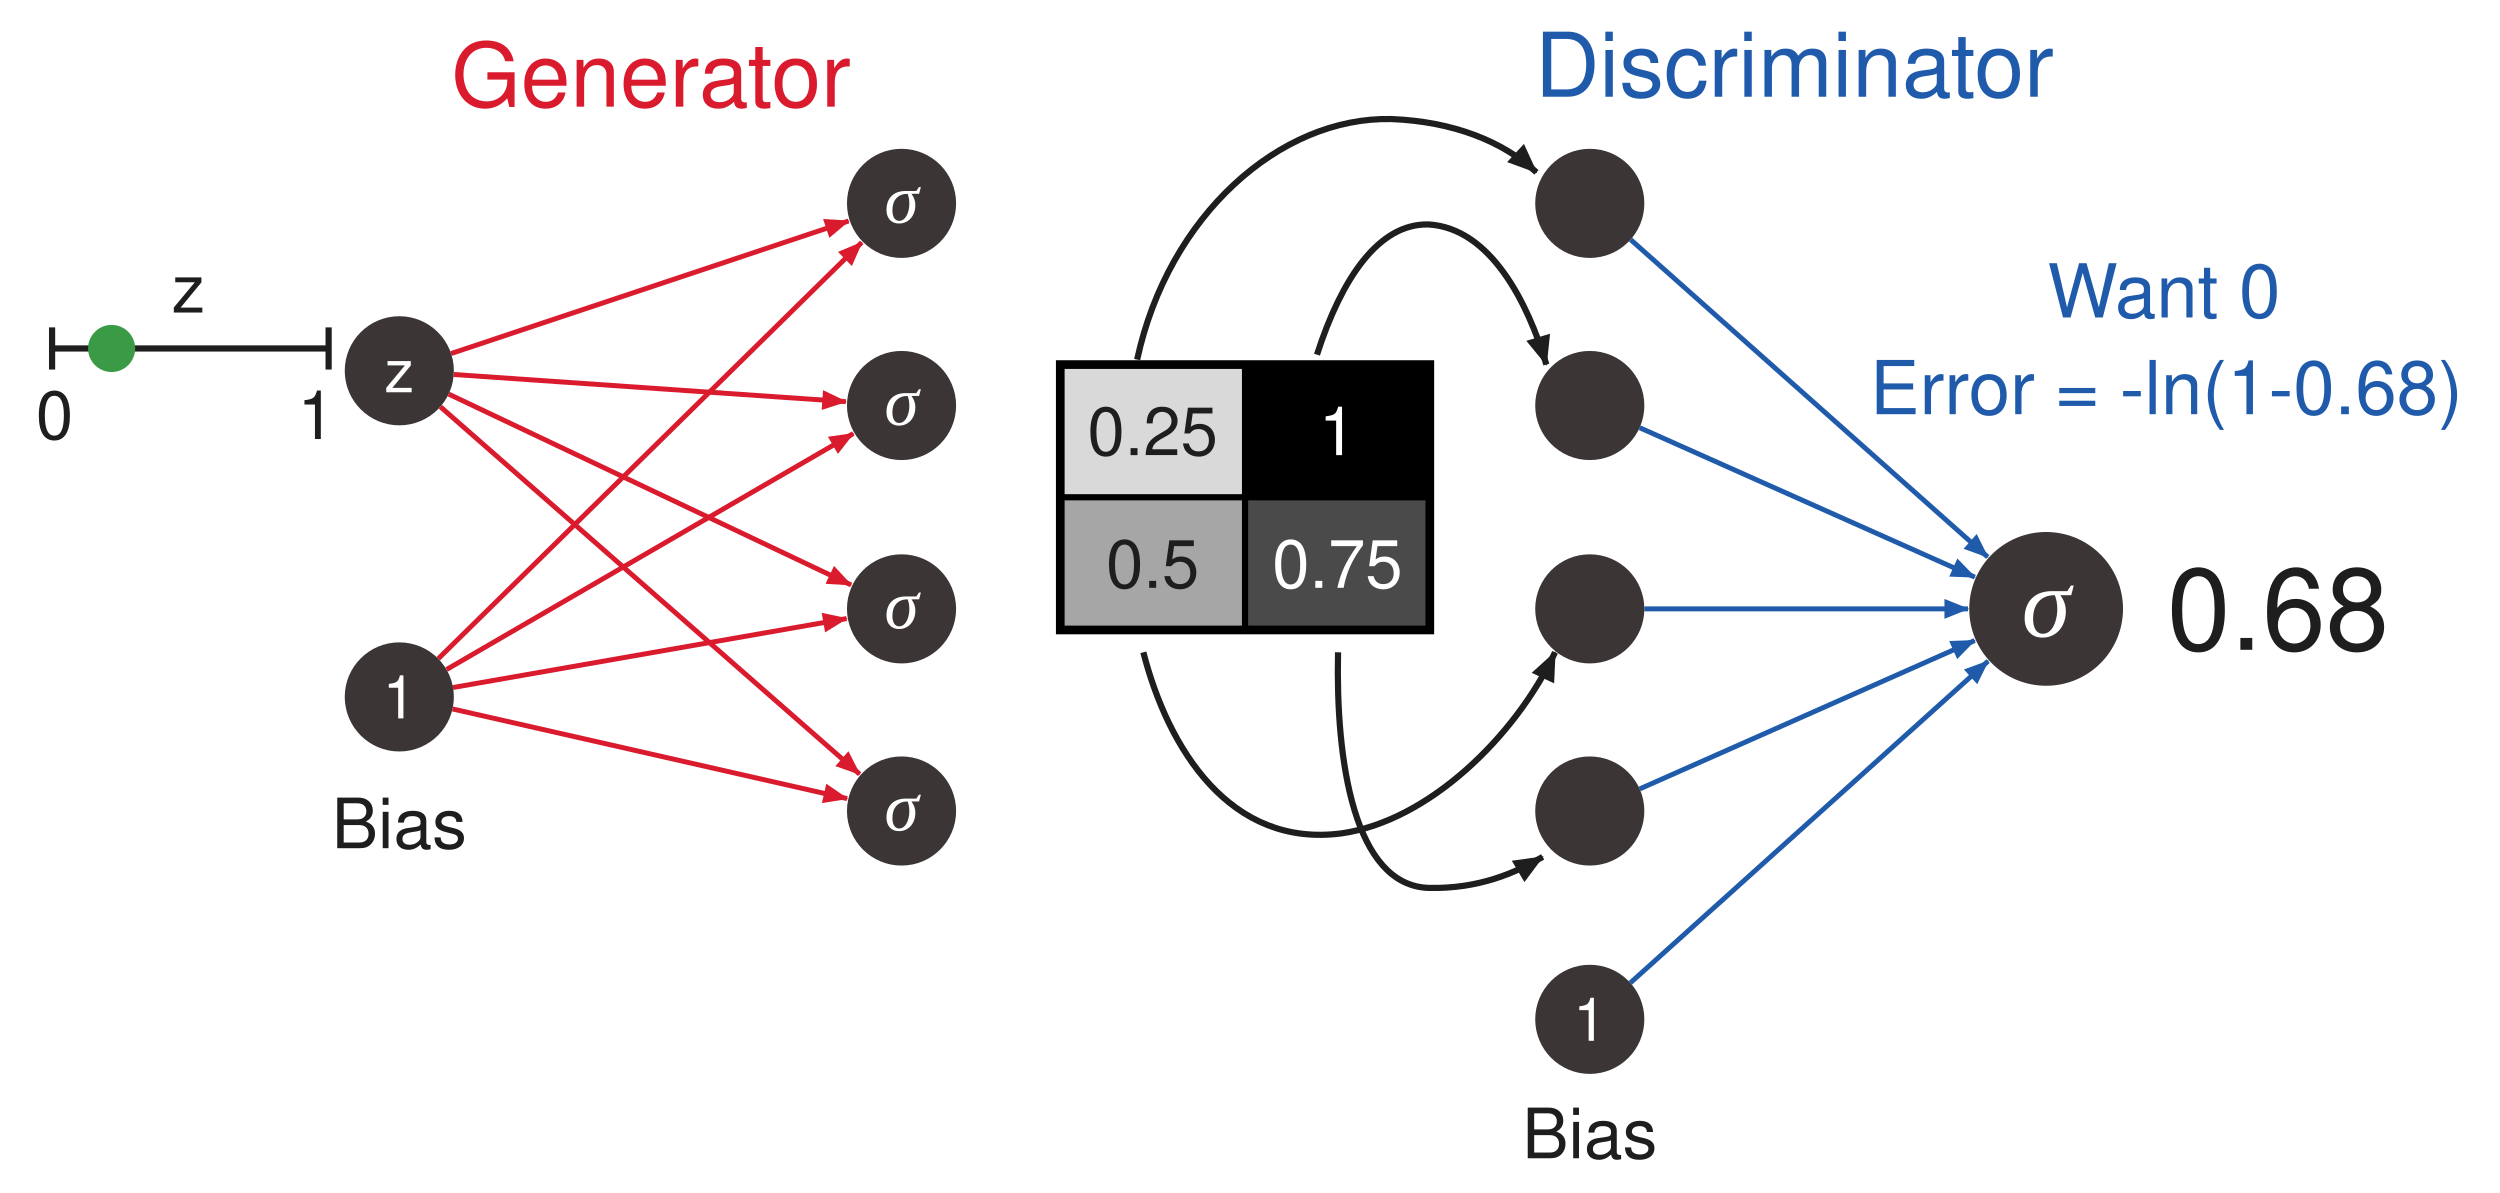
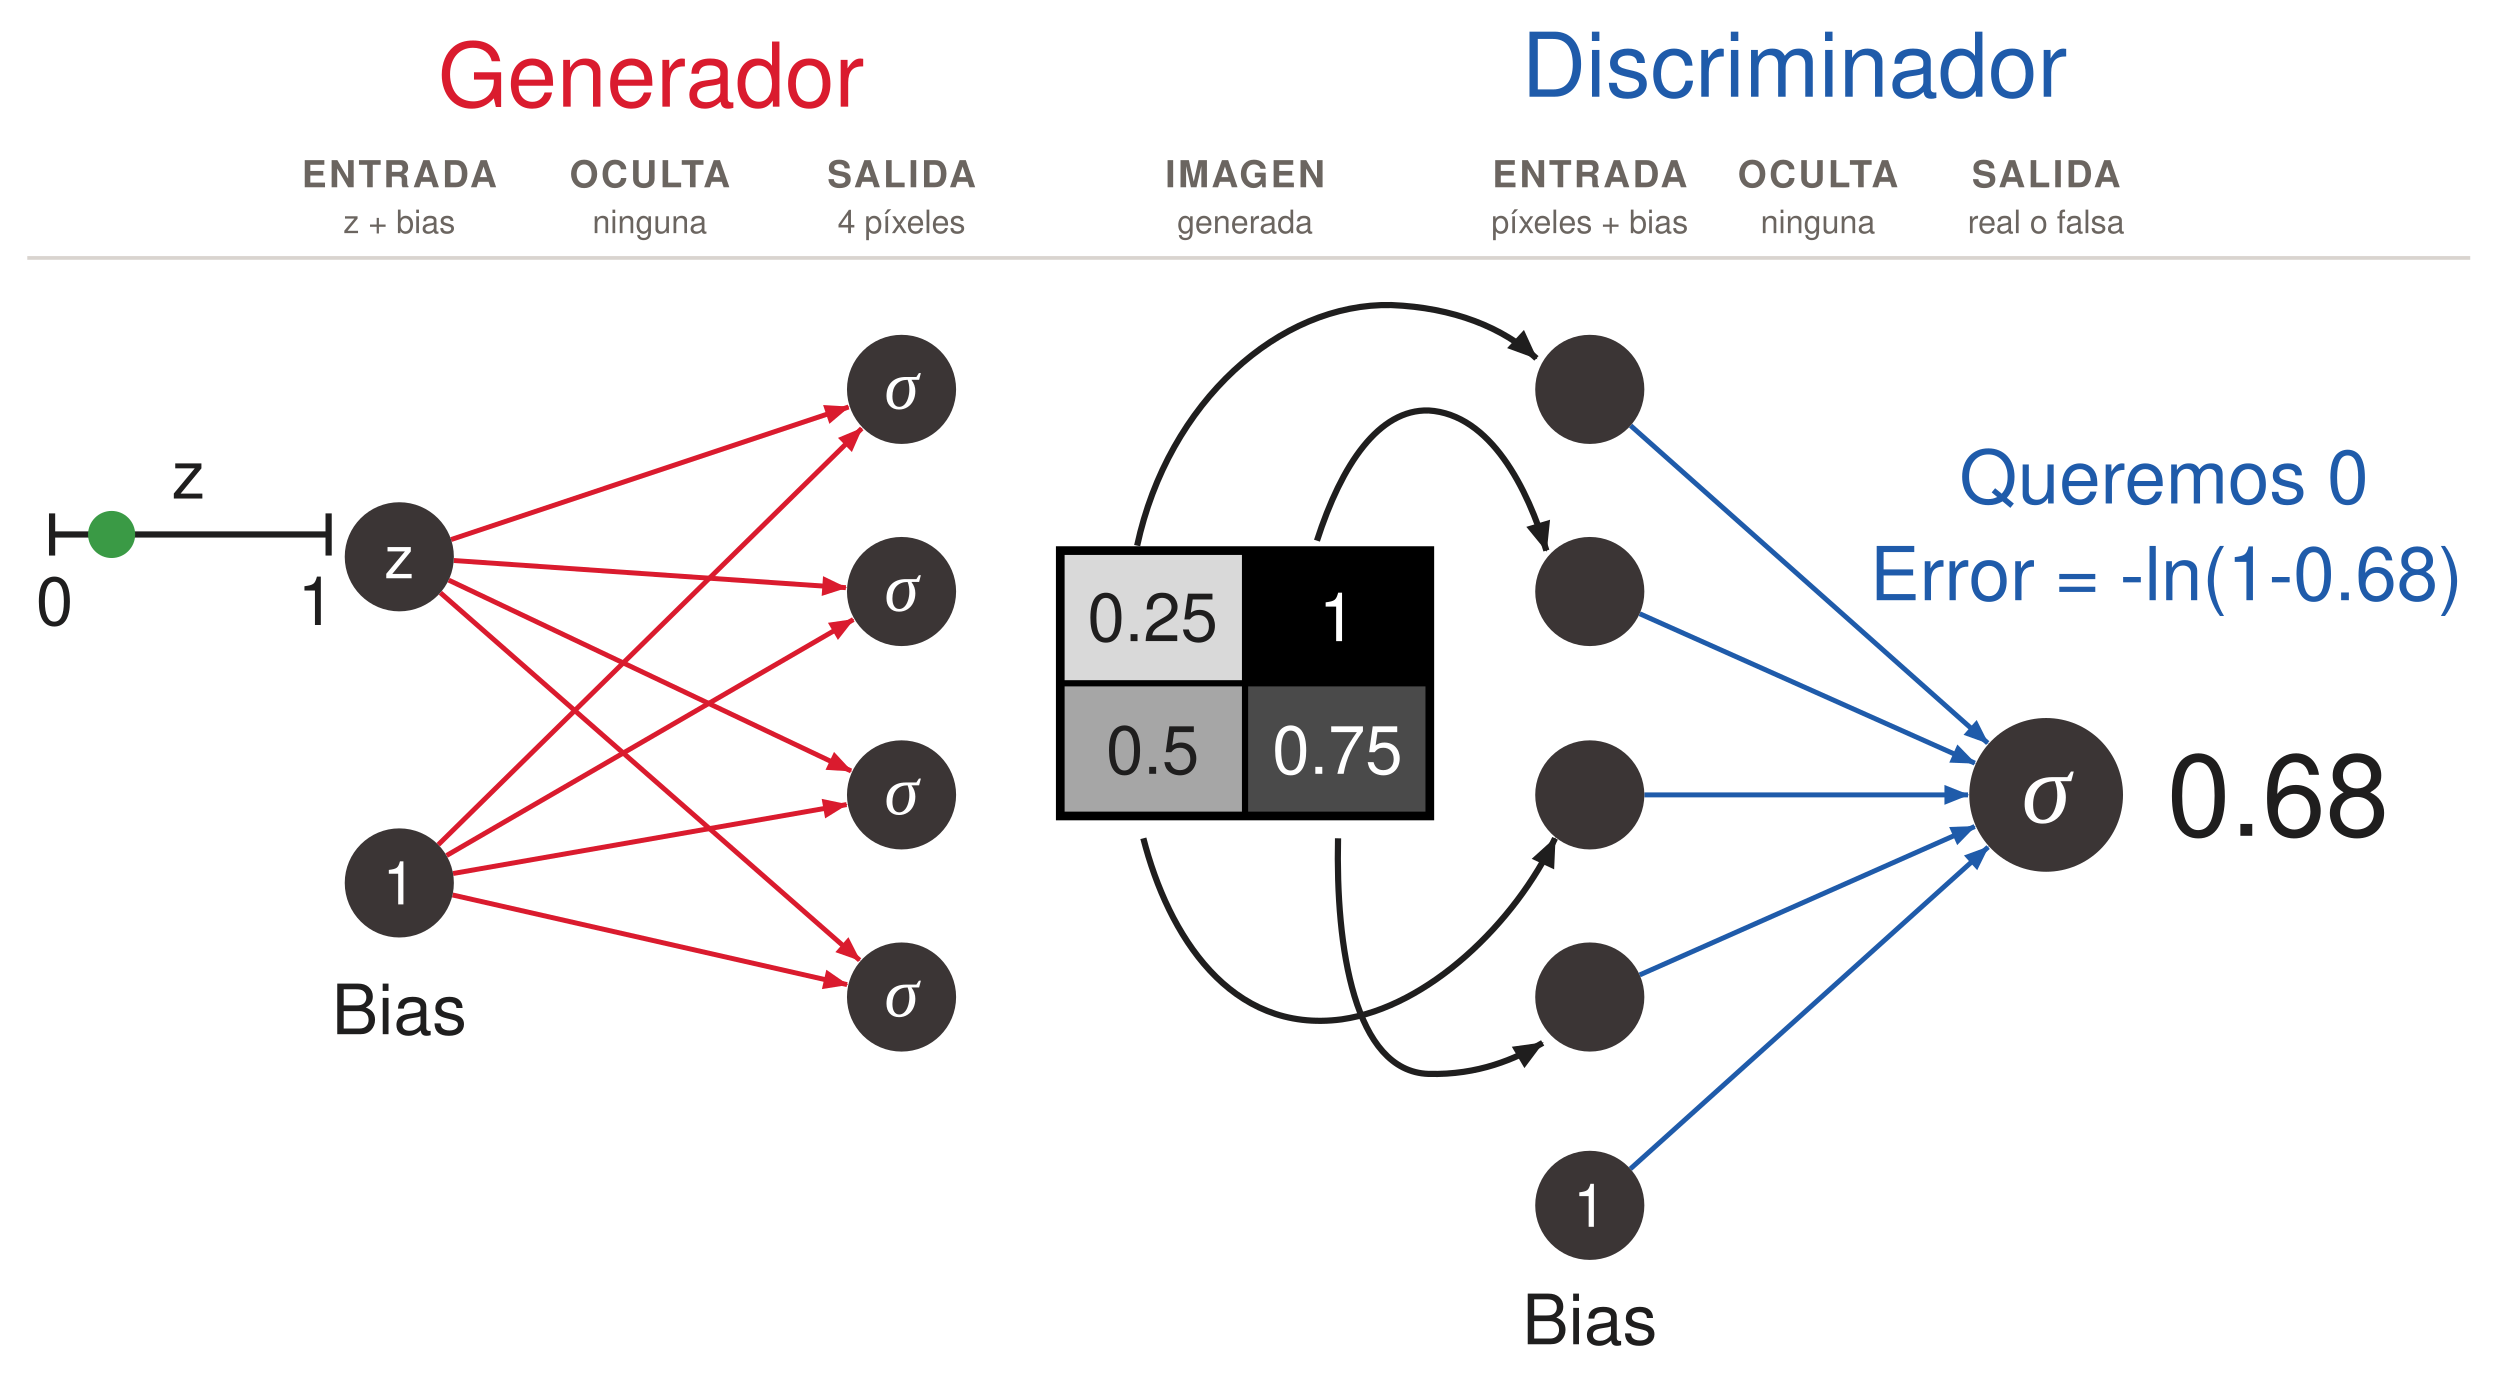
- <svg xmlns="http://www.w3.org/2000/svg" viewBox="18 6 2016 962" font-family="Helvetica, Arial, sans-serif" fill="#1F1E1E">
+ <svg xmlns="http://www.w3.org/2000/svg" viewBox="18 6 2016 1112" font-family="Helvetica, Arial, sans-serif" fill="#1F1E1E">
  <defs>
    <marker id="ar" markerUnits="userSpaceOnUse" markerWidth="20" markerHeight="16" viewBox="0 0 20 16" refX="19" refY="8.0" orient="auto">
      <path d="M0,0 L20,8.0 L0,16 z" fill="#DA1B2E" />
    </marker>
    <marker id="ab" markerUnits="userSpaceOnUse" markerWidth="20" markerHeight="16" viewBox="0 0 20 16" refX="19" refY="8.0" orient="auto">
      <path d="M0,0 L20,8.0 L0,16 z" fill="#1F5BAA" />
    </marker>
    <marker id="ak" markerUnits="userSpaceOnUse" markerWidth="24" markerHeight="20" viewBox="0 0 24 20" refX="23" refY="10.0" orient="auto">
      <path d="M0,0 L24,10.0 L0,20 z" fill="#1F1E1E" />
    </marker>
  </defs>
-   <rect x="18" y="6" width="2016" height="962" fill="#ffffff" />
-   <text x="543" y="92" font-size="72" text-anchor="middle" fill="#DA1B2E">Generator</text>
-   <text x="1465" y="84" font-size="72" text-anchor="middle" fill="#1F5BAA">Discriminator</text>
-   <path d="M60,287 H283 M60,270 V304 M283,270 V304" stroke="#1F1E1E" stroke-width="5" fill="none" />
-   <circle cx="108" cy="287" r="19" fill="#3A9A45" />
-   <text x="170" y="258" font-size="54" text-anchor="middle">z</text>
-   <text x="62" y="360" font-size="54" text-anchor="middle">0</text>
-   <text x="273" y="360" font-size="54" text-anchor="middle">1</text>
-   <path d="M381.7,291.1 L702.3,184.2" stroke="#DA1B2E" stroke-width="4" marker-end="url(#ar)" />
-   <path d="M371.4,537.2 L712.9,201.5" stroke="#DA1B2E" stroke-width="4" marker-end="url(#ar)" />
-   <path d="M383.9,308.0 L700.1,329.9" stroke="#DA1B2E" stroke-width="4" marker-end="url(#ar)" />
-   <path d="M378.1,545.9 L706.1,355.6" stroke="#DA1B2E" stroke-width="4" marker-end="url(#ar)" />
-   <path d="M379.8,323.8 L704.3,477.7" stroke="#DA1B2E" stroke-width="4" marker-end="url(#ar)" />
-   <path d="M383.3,560.4 L700.7,504.8" stroke="#DA1B2E" stroke-width="4" marker-end="url(#ar)" />
-   <path d="M373.1,334.0 L711.2,630.3" stroke="#DA1B2E" stroke-width="4" marker-end="url(#ar)" />
-   <path d="M382.9,577.7 L701.1,650.0" stroke="#DA1B2E" stroke-width="4" marker-end="url(#ar)" />
-   <circle cx="340" cy="305" r="44" fill="#3B3535" />
-   <text x="340" y="322.3" font-size="48" text-anchor="middle" fill="#ffffff">z</text>
-   <circle cx="340" cy="568" r="44" fill="#3B3535" />
-   <text x="340" y="585.3" font-size="48" text-anchor="middle" fill="#ffffff">1</text>
-   <text x="340" y="690" font-size="56" text-anchor="middle">Bias</text>
-   <circle cx="745" cy="170" r="44" fill="#3B3535" />
-   <text x="745" y="185.7" font-family="'Times New Roman', Times, serif" font-style="italic" font-size="56" text-anchor="middle" fill="#ffffff">σ</text>
-   <circle cx="745" cy="333" r="44" fill="#3B3535" />
-   <text x="745" y="348.7" font-family="'Times New Roman', Times, serif" font-style="italic" font-size="56" text-anchor="middle" fill="#ffffff">σ</text>
-   <circle cx="745" cy="497" r="44" fill="#3B3535" />
-   <text x="745" y="512.7" font-family="'Times New Roman', Times, serif" font-style="italic" font-size="56" text-anchor="middle" fill="#ffffff">σ</text>
-   <circle cx="745" cy="660" r="44" fill="#3B3535" />
-   <text x="745" y="675.7" font-family="'Times New Roman', Times, serif" font-style="italic" font-size="56" text-anchor="middle" fill="#ffffff">σ</text>
-   <rect x="873" y="300" width="149" height="107" fill="#D9D9D9" />
-   <text x="947.5" y="373" font-size="54" text-anchor="middle" fill="#1F1E1E">0.25</text>
-   <rect x="1022" y="300" width="149" height="107" fill="#000000" />
-   <text x="1096.5" y="373" font-size="54" text-anchor="middle" fill="#ffffff">1</text>
-   <rect x="873" y="407" width="149" height="107" fill="#A6A6A6" />
-   <text x="947.5" y="480" font-size="54" text-anchor="middle" fill="#1F1E1E">0.5</text>
-   <rect x="1022" y="407" width="149" height="107" fill="#4A4A4A" />
-   <text x="1096.5" y="480" font-size="54" text-anchor="middle" fill="#ffffff">0.75</text>
-   <rect x="873" y="300" width="298" height="214" fill="none" stroke="#000000" stroke-width="7" />
-   <path d="M1022,300 V514 M873,407 H1171" stroke="#000000" stroke-width="5" />
-   <path d="M935,296 C960,180 1050,100 1140,102 C1190,104 1230,120 1257,145" stroke="#1F1E1E" stroke-width="5" fill="none" marker-end="url(#ak)" />
-   <path d="M1080,292 C1100,230 1130,186 1170,187 C1220,190 1250,250 1265,300" stroke="#1F1E1E" stroke-width="5" fill="none" marker-end="url(#ak)" />
-   <path d="M940,532 C960,610 1010,690 1100,678 C1170,668 1240,600 1272,532" stroke="#1F1E1E" stroke-width="5" fill="none" marker-end="url(#ak)" />
-   <path d="M1097,532 C1095,620 1110,720 1170,722 C1210,723 1240,710 1262,697" stroke="#1F1E1E" stroke-width="5" fill="none" marker-end="url(#ak)" />
-   <path d="M1332.9,199.2 L1620.9,455.2" stroke="#1F5BAA" stroke-width="4" marker-end="url(#ab)" />
-   <path d="M1340.2,350.9 L1610.5,471.4" stroke="#1F5BAA" stroke-width="4" marker-end="url(#ab)" />
-   <path d="M1344.0,497.0 L1605.0,497.0" stroke="#1F5BAA" stroke-width="4" marker-end="url(#ab)" />
-   <path d="M1340.2,642.2 L1610.4,522.5" stroke="#1F5BAA" stroke-width="4" marker-end="url(#ab)" />
-   <path d="M1332.7,798.6 L1621.2,539.1" stroke="#1F5BAA" stroke-width="4" marker-end="url(#ab)" />
-   <circle cx="1300" cy="170" r="44" fill="#3B3535" />
-   <circle cx="1300" cy="333" r="44" fill="#3B3535" />
-   <circle cx="1300" cy="497" r="44" fill="#3B3535" />
-   <circle cx="1300" cy="660" r="44" fill="#3B3535" />
-   <circle cx="1300" cy="828" r="44" fill="#3B3535" />
-   <text x="1300" y="845.3" font-size="48" text-anchor="middle" fill="#ffffff">1</text>
-   <text x="1300" y="940" font-size="56" text-anchor="middle">Bias</text>
-   <circle cx="1668" cy="497" r="62" fill="#3B3535" />
-   <text x="1668" y="519.4" font-family="'Times New Roman', Times, serif" font-style="italic" font-size="80" text-anchor="middle" fill="#ffffff">σ</text>
-   <text x="1855" y="530" font-size="92" text-anchor="middle">0.68</text>
-   <text x="1763" y="262" font-size="60" text-anchor="middle" fill="#1F5BAA">Want 0</text>
-   <text x="1765" y="340" font-size="60" text-anchor="middle" fill="#1F5BAA">Error = -ln(1-0.68)</text>
+   <rect x="18" y="6" width="2016" height="1112" fill="#ffffff" />
+   <text x="543" y="92" font-size="72" text-anchor="middle" fill="#DA1B2E">Generador</text>
+   <text x="1465" y="84" font-size="72" text-anchor="middle" fill="#1F5BAA">Discriminador</text>
+   <line x1="40" y1="214" x2="2010" y2="214" stroke="#D9D4CF" stroke-width="3" />
+   <text x="340" y="157" font-size="30" fill="#6B6560" text-anchor="middle" font-weight="bold" letter-spacing="2">ENTRADA</text>
+   <text x="340" y="194" font-size="26" fill="#6B6560" text-anchor="middle">z + bias</text>
+   <text x="542" y="157" font-size="30" fill="#6B6560" text-anchor="middle" font-weight="bold" letter-spacing="2">OCULTA</text>
+   <text x="542" y="194" font-size="26" fill="#6B6560" text-anchor="middle">ninguna</text>
+   <text x="745" y="157" font-size="30" fill="#6B6560" text-anchor="middle" font-weight="bold" letter-spacing="2">SALIDA</text>
+   <text x="745" y="194" font-size="26" fill="#6B6560" text-anchor="middle">4 píxeles</text>
+   <text x="1022" y="157" font-size="30" fill="#6B6560" text-anchor="middle" font-weight="bold" letter-spacing="2">IMAGEN</text>
+   <text x="1022" y="194" font-size="26" fill="#6B6560" text-anchor="middle">generada</text>
+   <text x="1300" y="157" font-size="30" fill="#6B6560" text-anchor="middle" font-weight="bold" letter-spacing="2">ENTRADA</text>
+   <text x="1300" y="194" font-size="26" fill="#6B6560" text-anchor="middle">píxeles + bias</text>
+   <text x="1484" y="157" font-size="30" fill="#6B6560" text-anchor="middle" font-weight="bold" letter-spacing="2">OCULTA</text>
+   <text x="1484" y="194" font-size="26" fill="#6B6560" text-anchor="middle">ninguna</text>
+   <text x="1668" y="157" font-size="30" fill="#6B6560" text-anchor="middle" font-weight="bold" letter-spacing="2">SALIDA</text>
+   <text x="1668" y="194" font-size="26" fill="#6B6560" text-anchor="middle">real o falsa</text>
+   <g transform="translate(0,150)">
+     <path d="M60,287 H283 M60,270 V304 M283,270 V304" stroke="#1F1E1E" stroke-width="5" fill="none" />
+     <circle cx="108" cy="287" r="19" fill="#3A9A45" />
+     <text x="170" y="258" font-size="54" text-anchor="middle">z</text>
+     <text x="62" y="360" font-size="54" text-anchor="middle">0</text>
+     <text x="273" y="360" font-size="54" text-anchor="middle">1</text>
+     <path d="M381.7,291.1 L702.3,184.2" stroke="#DA1B2E" stroke-width="4" marker-end="url(#ar)" />
+     <path d="M371.4,537.2 L712.9,201.5" stroke="#DA1B2E" stroke-width="4" marker-end="url(#ar)" />
+     <path d="M383.9,308.0 L700.1,329.9" stroke="#DA1B2E" stroke-width="4" marker-end="url(#ar)" />
+     <path d="M378.1,545.9 L706.1,355.6" stroke="#DA1B2E" stroke-width="4" marker-end="url(#ar)" />
+     <path d="M379.8,323.8 L704.3,477.7" stroke="#DA1B2E" stroke-width="4" marker-end="url(#ar)" />
+     <path d="M383.3,560.4 L700.7,504.8" stroke="#DA1B2E" stroke-width="4" marker-end="url(#ar)" />
+     <path d="M373.1,334.0 L711.2,630.3" stroke="#DA1B2E" stroke-width="4" marker-end="url(#ar)" />
+     <path d="M382.9,577.7 L701.1,650.0" stroke="#DA1B2E" stroke-width="4" marker-end="url(#ar)" />
+     <circle cx="340" cy="305" r="44" fill="#3B3535" />
+     <text x="340" y="322.3" font-size="48" text-anchor="middle" fill="#ffffff">z</text>
+     <circle cx="340" cy="568" r="44" fill="#3B3535" />
+     <text x="340" y="585.3" font-size="48" text-anchor="middle" fill="#ffffff">1</text>
+     <text x="340" y="690" font-size="56" text-anchor="middle">Bias</text>
+     <circle cx="745" cy="170" r="44" fill="#3B3535" />
+     <text x="745" y="185.7" font-family="'Times New Roman', Times, serif" font-style="italic" font-size="56" text-anchor="middle" fill="#ffffff">σ</text>
+     <circle cx="745" cy="333" r="44" fill="#3B3535" />
+     <text x="745" y="348.7" font-family="'Times New Roman', Times, serif" font-style="italic" font-size="56" text-anchor="middle" fill="#ffffff">σ</text>
+     <circle cx="745" cy="497" r="44" fill="#3B3535" />
+     <text x="745" y="512.7" font-family="'Times New Roman', Times, serif" font-style="italic" font-size="56" text-anchor="middle" fill="#ffffff">σ</text>
+     <circle cx="745" cy="660" r="44" fill="#3B3535" />
+     <text x="745" y="675.7" font-family="'Times New Roman', Times, serif" font-style="italic" font-size="56" text-anchor="middle" fill="#ffffff">σ</text>
+     <rect x="873" y="300" width="149" height="107" fill="#D9D9D9" />
+     <text x="947.5" y="373" font-size="54" text-anchor="middle" fill="#1F1E1E">0.25</text>
+     <rect x="1022" y="300" width="149" height="107" fill="#000000" />
+     <text x="1096.5" y="373" font-size="54" text-anchor="middle" fill="#ffffff">1</text>
+     <rect x="873" y="407" width="149" height="107" fill="#A6A6A6" />
+     <text x="947.5" y="480" font-size="54" text-anchor="middle" fill="#1F1E1E">0.5</text>
+     <rect x="1022" y="407" width="149" height="107" fill="#4A4A4A" />
+     <text x="1096.5" y="480" font-size="54" text-anchor="middle" fill="#ffffff">0.75</text>
+     <rect x="873" y="300" width="298" height="214" fill="none" stroke="#000000" stroke-width="7" />
+     <path d="M1022,300 V514 M873,407 H1171" stroke="#000000" stroke-width="5" />
+     <path d="M935,296 C960,180 1050,100 1140,102 C1190,104 1230,120 1257,145" stroke="#1F1E1E" stroke-width="5" fill="none" marker-end="url(#ak)" />
+     <path d="M1080,292 C1100,230 1130,186 1170,187 C1220,190 1250,250 1265,300" stroke="#1F1E1E" stroke-width="5" fill="none" marker-end="url(#ak)" />
+     <path d="M940,532 C960,610 1010,690 1100,678 C1170,668 1240,600 1272,532" stroke="#1F1E1E" stroke-width="5" fill="none" marker-end="url(#ak)" />
+     <path d="M1097,532 C1095,620 1110,720 1170,722 C1210,723 1240,710 1262,697" stroke="#1F1E1E" stroke-width="5" fill="none" marker-end="url(#ak)" />
+     <path d="M1332.9,199.2 L1620.9,455.2" stroke="#1F5BAA" stroke-width="4" marker-end="url(#ab)" />
+     <path d="M1340.2,350.9 L1610.5,471.4" stroke="#1F5BAA" stroke-width="4" marker-end="url(#ab)" />
+     <path d="M1344.0,497.0 L1605.0,497.0" stroke="#1F5BAA" stroke-width="4" marker-end="url(#ab)" />
+     <path d="M1340.2,642.2 L1610.4,522.5" stroke="#1F5BAA" stroke-width="4" marker-end="url(#ab)" />
+     <path d="M1332.7,798.6 L1621.2,539.1" stroke="#1F5BAA" stroke-width="4" marker-end="url(#ab)" />
+     <circle cx="1300" cy="170" r="44" fill="#3B3535" />
+     <circle cx="1300" cy="333" r="44" fill="#3B3535" />
+     <circle cx="1300" cy="497" r="44" fill="#3B3535" />
+     <circle cx="1300" cy="660" r="44" fill="#3B3535" />
+     <circle cx="1300" cy="828" r="44" fill="#3B3535" />
+     <text x="1300" y="845.3" font-size="48" text-anchor="middle" fill="#ffffff">1</text>
+     <text x="1300" y="940" font-size="56" text-anchor="middle">Bias</text>
+     <circle cx="1668" cy="497" r="62" fill="#3B3535" />
+     <text x="1668" y="519.4" font-family="'Times New Roman', Times, serif" font-style="italic" font-size="80" text-anchor="middle" fill="#ffffff">σ</text>
+     <text x="1855" y="530" font-size="92" text-anchor="middle">0.68</text>
+     <text x="1763" y="262" font-size="60" text-anchor="middle" fill="#1F5BAA">Queremos 0</text>
+     <text x="1765" y="340" font-size="60" text-anchor="middle" fill="#1F5BAA">Error = -ln(1-0.68)</text>
+   </g>
</svg>
